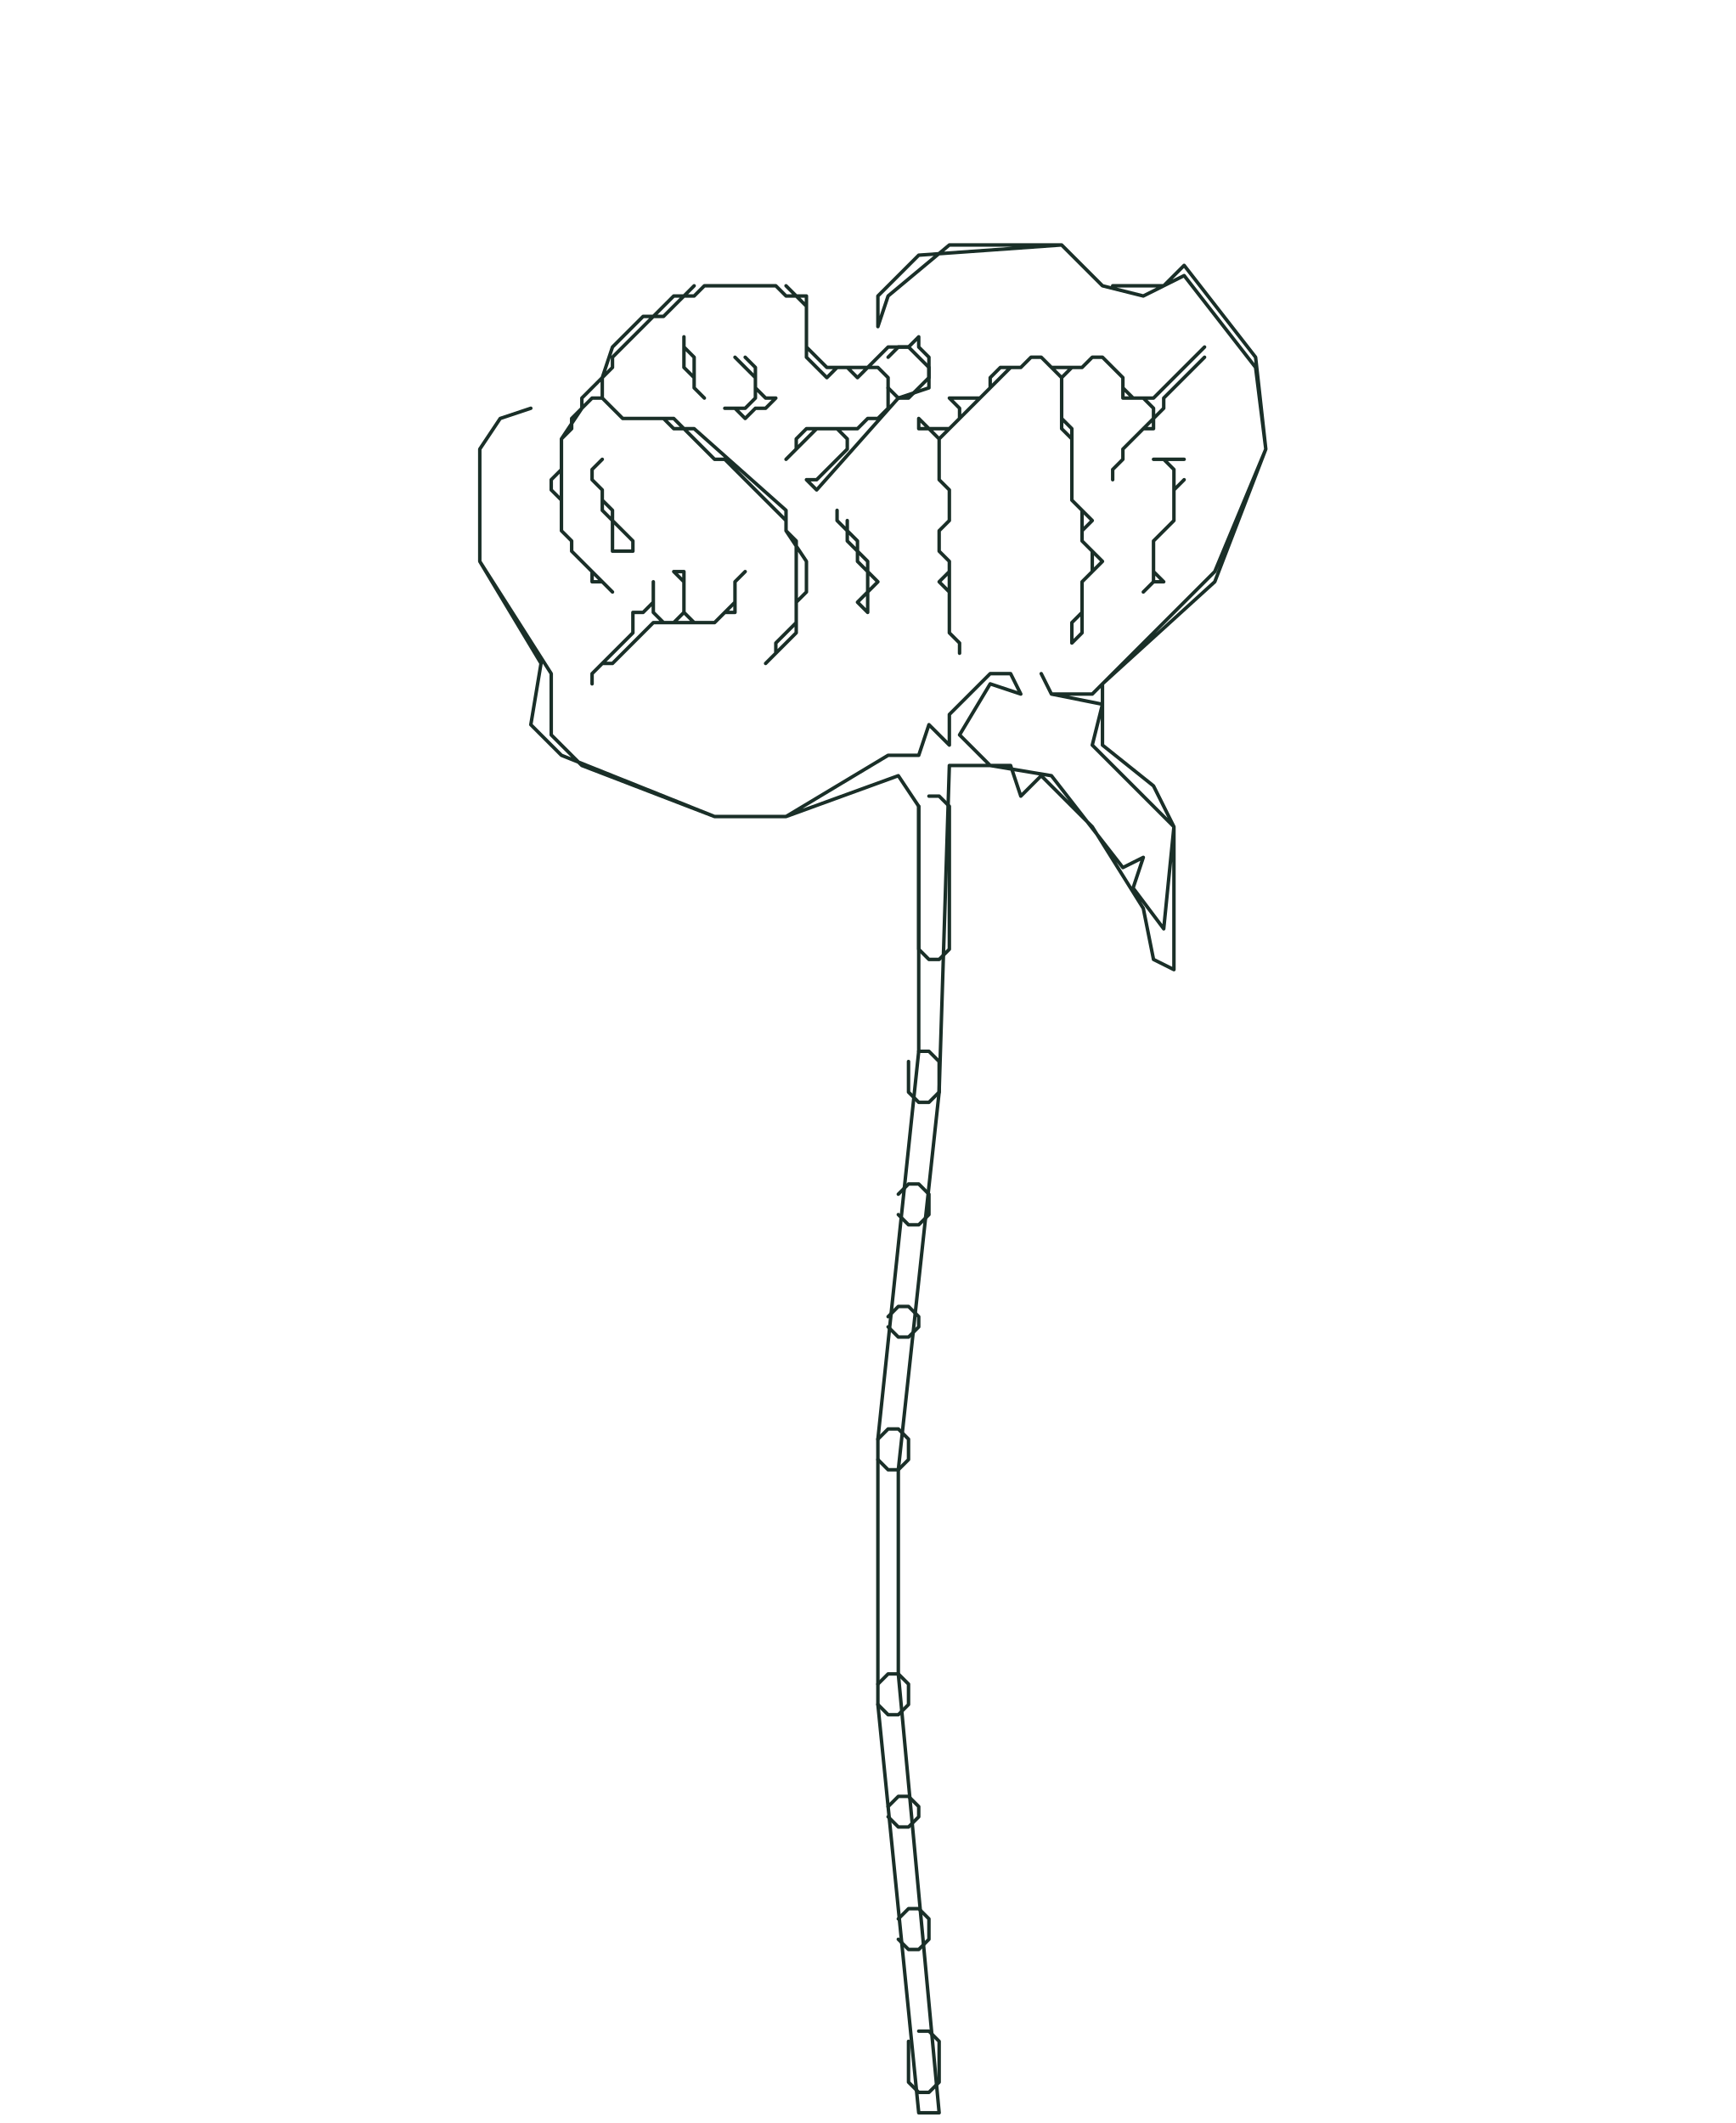
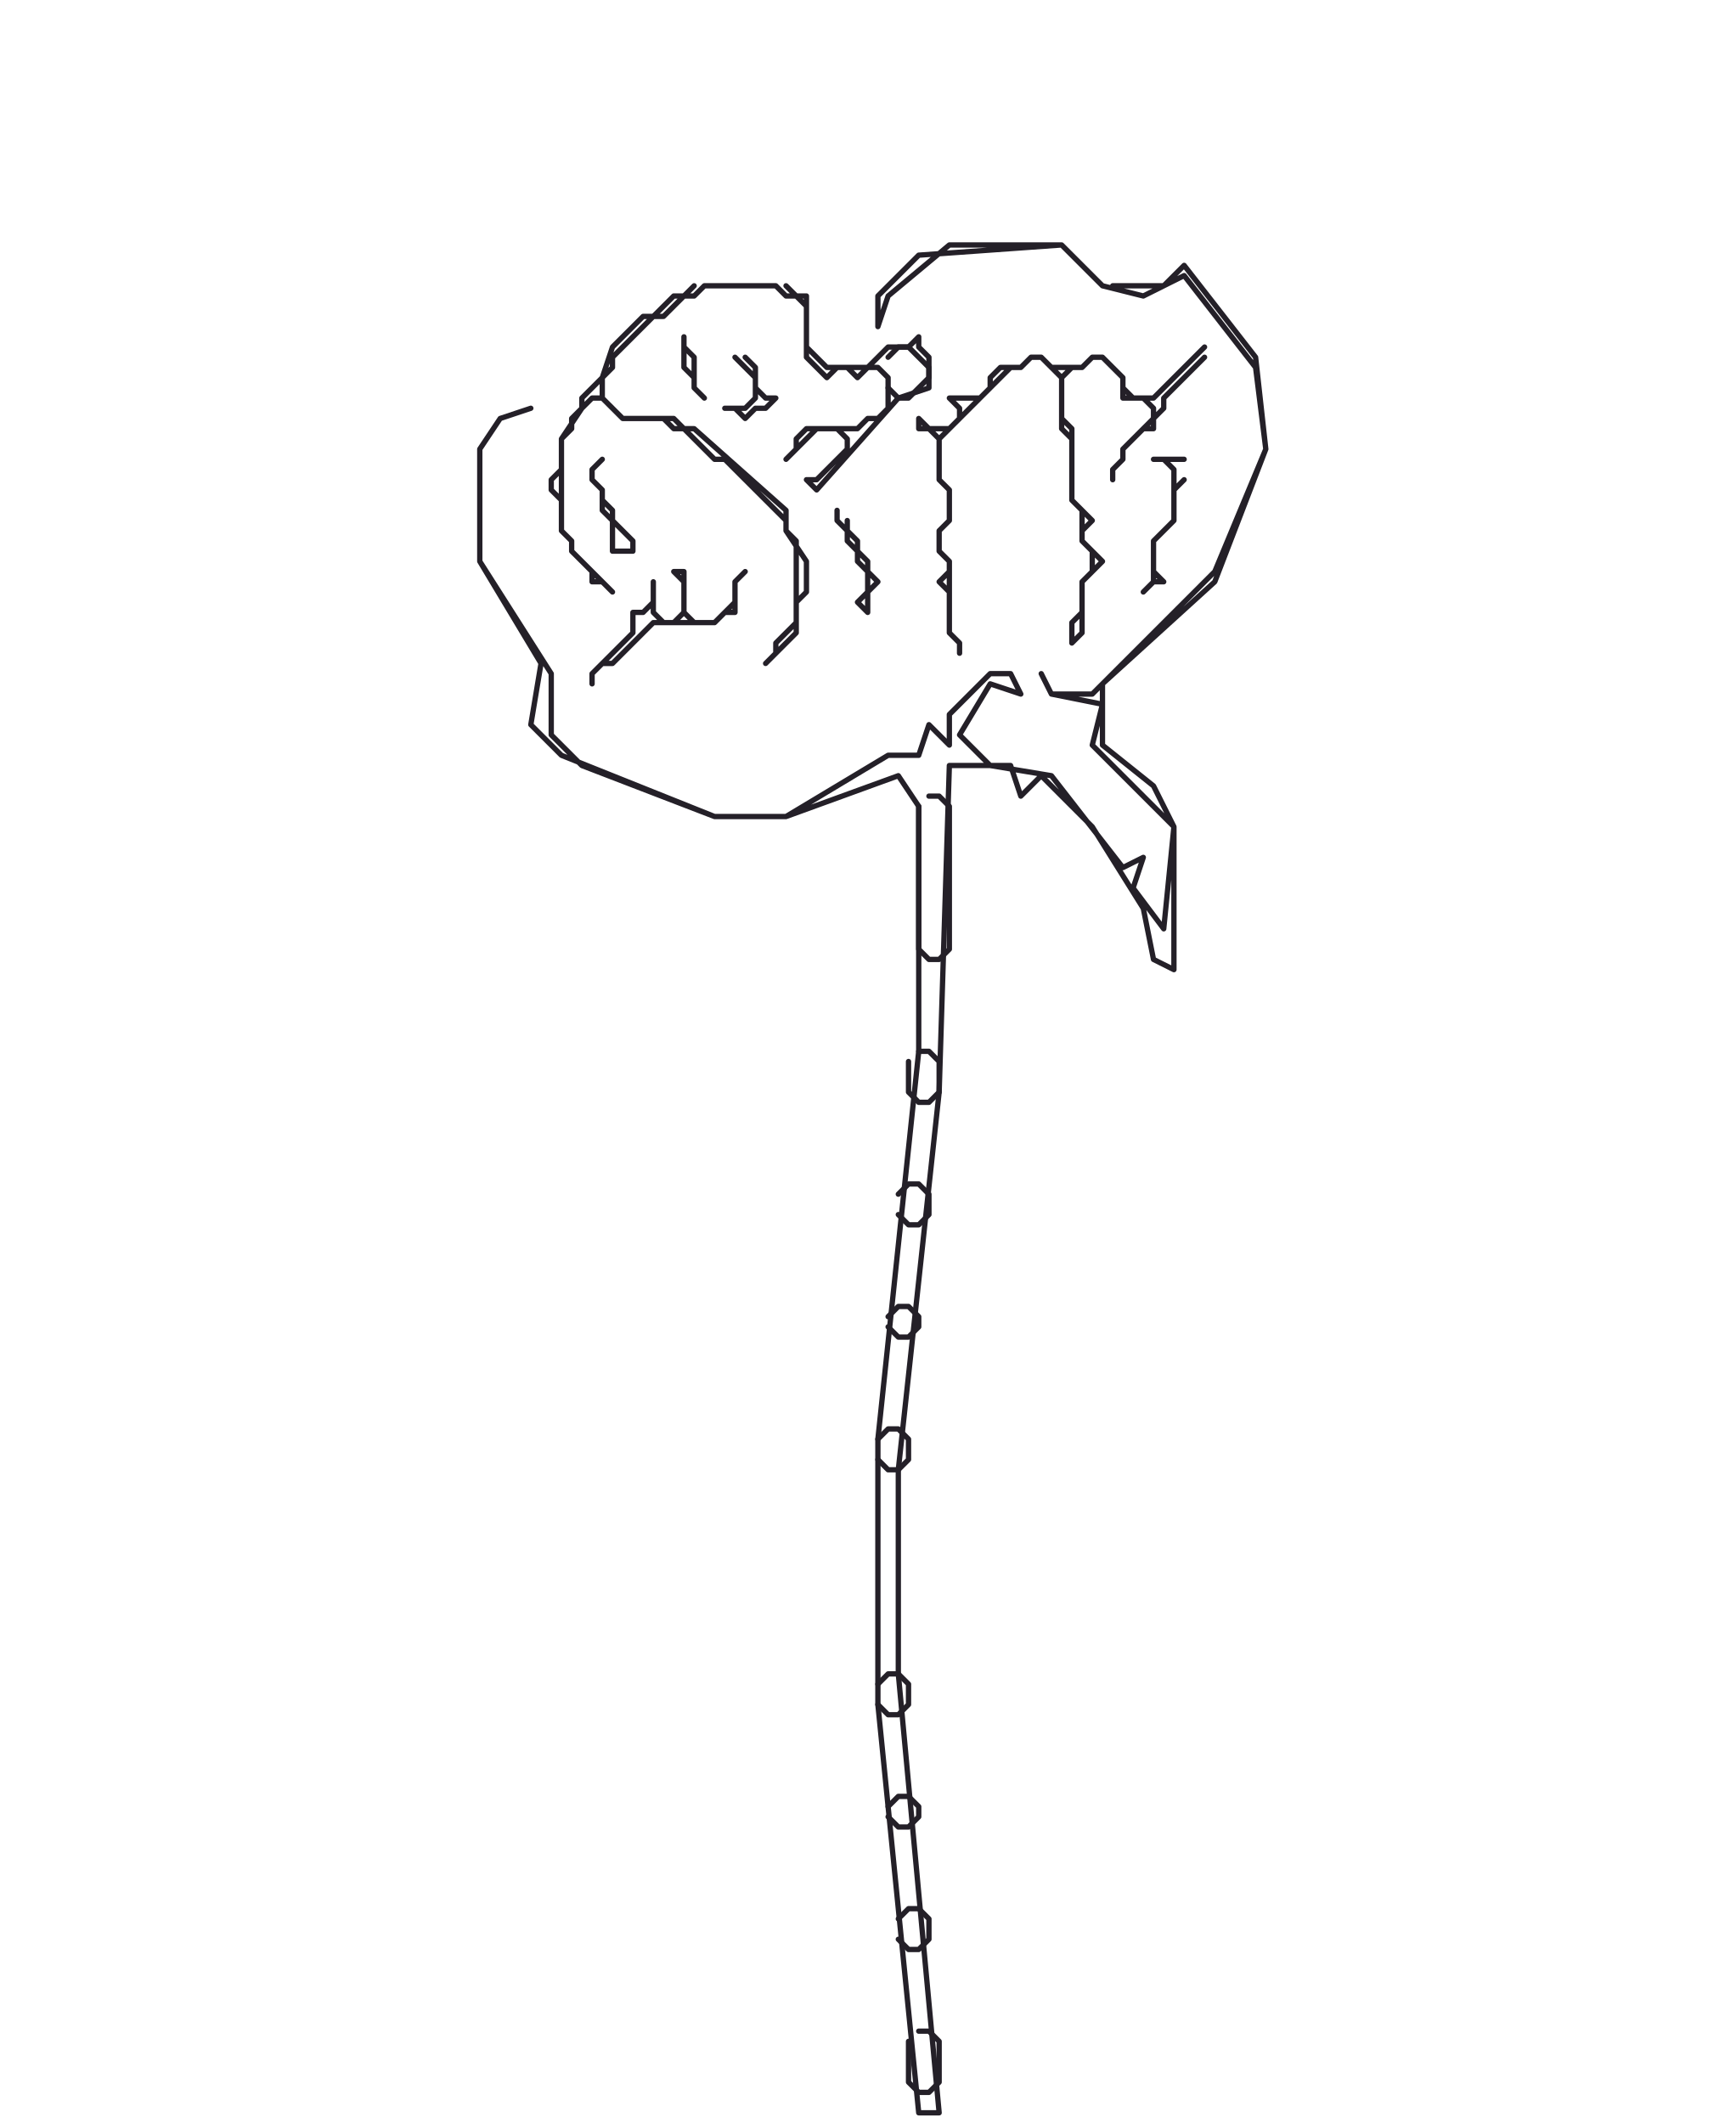
<svg xmlns="http://www.w3.org/2000/svg" viewBox="0 0 170 208" width="170" height="208" fill="none" aria-hidden="true">
-   <g stroke="#1a2f28" stroke-width="0.34" stroke-linecap="round" stroke-linejoin="round">
+   <g stroke="#242028" stroke-width="0.52" stroke-linecap="round" stroke-linejoin="round">
    <path d="M 68.00,28.00 L 67.00,29.00 L 66.00,29.00 L 64.00,31.00 L 63.00,31.00 L 60.00,34.00 L 59.00,37.00 L 57.00,39.00 L 57.00,40.00 L 55.00,43.00 L 55.00,46.00 L 54.00,47.00 L 54.00,48.00 L 55.00,49.00 L 55.00,52.00 L 56.00,53.00 L 56.00,54.00 L 58.00,56.00 L 58.00,57.00 L 59.00,57.00 L 60.00,58.00 L 56.00,54.00 L 56.00,53.00 L 55.00,52.00 L 55.00,43.00 L 56.00,42.00 L 56.00,41.00 L 58.00,39.00 L 59.00,39.00 L 61.00,41.00 L 65.00,41.00 L 66.00,42.00 L 67.00,42.00 L 70.00,45.00 L 71.00,45.00 L 77.00,51.00 L 77.00,52.00 L 78.00,53.00 L 78.00,61.00 L 76.00,63.00 L 76.00,64.00 L 75.00,65.00 L 78.00,62.00 L 78.00,59.00 L 79.00,58.00 L 79.00,55.00 L 77.00,52.00 L 77.00,50.00 L 68.00,42.00 L 67.00,42.00 L 66.00,41.00 L 61.00,41.00 L 59.00,39.00 L 59.00,37.00 L 60.00,36.00 L 60.00,35.00 L 64.00,31.00 L 65.00,31.00 L 67.00,29.00 L 68.00,29.00 L 69.00,28.00 L 76.00,28.00 L 77.00,29.00 L 78.00,29.00 L 79.00,30.00 L 79.00,35.00 L 81.00,37.00 L 82.00,36.00 L 83.00,36.00 L 84.00,37.00 L 85.00,36.00 L 86.00,36.00 L 87.00,37.00 L 87.00,40.00 L 86.00,41.00 L 85.00,41.00 L 84.00,42.00 L 79.00,42.00 L 78.00,43.00 L 78.00,44.00 L 77.00,45.00 L 80.00,42.00 L 82.00,42.00 L 83.00,43.00 L 83.00,44.00 L 80.00,47.00 L 79.00,47.00 L 80.00,48.00 L 88.00,39.00 L 91.00,38.00 L 91.00,35.00 L 90.00,34.00 L 90.00,33.00 L 89.00,34.00 L 87.00,34.00 L 85.00,36.00 L 81.00,36.00 L 79.00,34.00 L 79.00,29.00 L 78.00,29.00 L 77.00,28.00" />
    <path d="M 118.00,34.00 L 113.00,39.00 L 111.00,39.00 L 110.00,38.00 L 110.00,37.00 L 108.00,35.00 L 107.00,35.00 L 106.00,36.00 L 103.00,36.00 L 102.00,35.00 L 101.00,35.00 L 100.00,36.00 L 98.00,36.00 L 97.00,37.00 L 97.00,38.00 L 96.00,39.00 L 93.00,39.00 L 94.00,40.00 L 94.00,41.00 L 93.00,42.00 L 91.00,42.00 L 90.00,41.00 L 90.00,42.00 L 91.00,42.00 L 92.00,43.00 L 92.00,47.00 L 93.00,48.00 L 93.00,51.00 L 92.00,52.00 L 92.00,54.00 L 93.00,55.00 L 93.00,56.00 L 92.00,57.00 L 93.00,58.00 L 93.00,62.00 L 94.00,63.00 L 94.00,64.00 L 94.00,63.00 L 93.00,62.00 L 93.00,55.00 L 92.00,54.00 L 92.00,52.00 L 93.00,51.00 L 93.00,48.00 L 92.00,47.00 L 92.00,43.00 L 99.00,36.00 L 100.00,36.00 L 101.00,35.00 L 102.00,35.00 L 104.00,37.00 L 104.00,42.00 L 105.00,43.00 L 105.00,49.00 L 106.00,50.00 L 106.00,53.00 L 107.00,54.00 L 107.00,56.00 L 106.00,57.00 L 106.00,60.00 L 105.00,61.00 L 105.00,63.00 L 106.00,62.00 L 106.00,57.00 L 108.00,55.00 L 106.00,53.00 L 106.00,52.00 L 107.00,51.00 L 105.00,49.00 L 105.00,42.00 L 104.00,41.00 L 104.00,37.00 L 105.00,36.00 L 106.00,36.00 L 107.00,35.00 L 108.00,35.00 L 110.00,37.00 L 110.00,39.00 L 112.00,39.00 L 113.00,40.00 L 113.00,41.00 L 110.00,44.00 L 110.00,45.00 L 109.00,46.00 L 109.00,47.00 L 109.00,46.00 L 110.00,45.00 L 110.00,44.00 L 112.00,42.00 L 113.00,42.00 L 113.00,41.00 L 114.00,40.00 L 114.00,39.00 L 118.00,35.00" />
    <path d="M 104.00,24.00 L 90.00,25.00 L 86.00,29.00 L 86.00,32.00 L 87.00,29.00 L 93.00,24.00 L 104.00,24.00 L 108.00,28.00 L 112.00,29.00 L 116.00,27.00 L 123.00,36.00 L 124.00,44.00 L 119.00,56.00 L 107.00,68.00 L 103.00,68.00 L 102.00,66.00 L 103.00,68.00 L 108.00,69.00 L 107.00,73.00 L 115.00,81.00 L 114.00,91.00 L 111.00,87.00 L 112.00,84.00 L 110.00,85.00 L 103.00,76.00 L 97.00,75.00 L 94.00,72.00 L 97.00,67.00 L 100.00,68.00 L 99.00,66.00 L 97.00,66.00 L 93.00,70.00 L 93.00,73.00 L 91.00,71.00 L 90.00,74.00 L 87.00,74.00 L 77.00,80.00 L 70.00,80.00 L 57.00,75.00 L 54.00,72.00 L 54.00,66.00 L 47.00,55.00 L 47.00,44.00 L 49.00,41.00 L 52.00,40.00 L 49.00,41.00 L 47.00,44.00 L 47.00,55.00 L 53.00,65.00 L 52.00,71.00 L 55.00,74.00 L 70.00,80.00 L 77.00,80.00 L 88.00,76.00 L 90.00,79.00 L 90.00,103.00 L 86.00,141.00 L 86.00,167.00 L 90.00,207.00 L 92.00,207.00 L 88.00,164.00 L 88.00,144.00 L 92.00,107.00 L 93.00,75.00 L 99.00,75.00 L 100.00,78.00 L 102.00,76.00 L 107.00,81.00 L 112.00,89.00 L 113.00,94.00 L 115.00,95.00 L 115.00,81.00 L 113.00,77.00 L 108.00,73.00 L 108.00,67.00 L 119.00,57.00 L 124.00,44.00 L 123.00,35.00 L 116.00,26.00 L 114.00,28.00 L 109.00,28.00" />
    <path d="M 73.00,56.00 L 72.00,57.00 L 72.00,59.00 L 70.00,61.00 L 68.00,61.00 L 67.00,60.00 L 67.00,56.00 L 66.00,56.00 L 67.00,57.00 L 67.00,60.00 L 66.00,61.00 L 65.00,61.00 L 64.00,60.00 L 64.00,57.00 L 64.00,59.00 L 63.00,60.00 L 62.00,60.00 L 62.00,62.00 L 58.00,66.00 L 58.00,67.00 L 58.00,66.00 L 59.00,65.00 L 60.00,65.00 L 64.00,61.00 L 70.00,61.00 L 71.00,60.00 L 72.00,60.00 L 72.00,57.00" />
    <path d="M 82.00,50.00 L 82.00,51.00 L 83.00,52.00 L 83.00,53.00 L 84.00,54.00 L 84.00,55.00 L 85.00,56.00 L 85.00,58.00 L 84.00,59.00 L 85.00,60.00 L 85.00,58.00 L 86.00,57.00 L 85.00,56.00 L 85.00,55.00 L 84.00,54.00 L 84.00,53.00 L 83.00,52.00 L 83.00,51.00" />
    <path d="M 116.00,45.00 L 113.00,45.00 L 114.00,45.00 L 115.00,46.00 L 115.00,51.00 L 113.00,53.00 L 113.00,57.00 L 112.00,58.00 L 113.00,57.00 L 114.00,57.00 L 113.00,56.00 L 113.00,53.00 L 115.00,51.00 L 115.00,48.00 L 116.00,47.00" />
    <path d="M 72.00,35.00 L 74.00,37.00 L 74.00,39.00 L 73.00,40.00 L 71.00,40.00 L 72.00,40.00 L 73.00,41.00 L 74.00,40.00 L 75.00,40.00 L 76.00,39.00 L 75.00,39.00 L 74.00,38.00 L 74.00,36.00 L 73.00,35.00" />
    <path d="M 59.00,45.00 L 58.00,46.00 L 58.00,47.00 L 59.00,48.00 L 59.00,50.00 L 60.00,51.00 L 60.00,54.00 L 62.00,54.00 L 62.00,53.00 L 60.00,51.00 L 60.00,50.00 L 59.00,49.00" />
    <path d="M 90.00,199.00 L 91.00,199.00 L 92.00,200.00 L 92.00,204.00 L 91.00,205.00 L 90.00,205.00 L 89.00,204.00 L 89.00,200.00" />
    <path d="M 88.00,188.00 L 89.00,187.00 L 90.00,187.00 L 91.00,188.00 L 91.00,190.00 L 90.00,191.00 L 89.00,191.00 L 88.00,190.00" />
    <path d="M 87.00,177.00 L 88.00,176.00 L 89.00,176.00 L 90.00,177.00 L 90.00,178.00 L 89.00,179.00 L 88.00,179.00 L 87.00,178.00" />
    <path d="M 86.00,165.00 L 87.00,164.00 L 88.00,164.00 L 89.00,165.00 L 89.00,167.00 L 88.00,168.00 L 87.00,168.00 L 86.00,167.00" />
    <path d="M 86.00,141.00 L 87.00,140.00 L 88.00,140.00 L 89.00,141.00 L 89.00,143.00 L 88.00,144.00 L 87.00,144.00 L 86.00,143.00" />
    <path d="M 87.00,129.00 L 88.00,128.00 L 89.00,128.00 L 90.00,129.00 L 90.00,130.00 L 89.00,131.00 L 88.00,131.00 L 87.00,130.00" />
    <path d="M 88.00,117.00 L 89.00,116.00 L 90.00,116.00 L 91.00,117.00 L 91.00,119.00 L 90.00,120.00 L 89.00,120.00 L 88.00,119.00" />
    <path d="M 90.00,103.00 L 91.00,103.00 L 92.00,104.00 L 92.00,107.00 L 91.00,108.00 L 90.00,108.00 L 89.00,107.00 L 89.00,104.00" />
    <path d="M 91.00,78.00 L 92.00,78.00 L 93.00,79.00 L 93.00,93.00 L 92.00,94.00 L 91.00,94.00 L 90.00,93.00 L 90.00,79.00" />
    <path d="M 87.00,35.00 L 88.00,34.00 L 89.00,34.00 L 91.00,36.00 L 91.00,37.00 L 89.00,39.00 L 88.00,39.00 L 87.00,38.00" />
    <path d="M 67.00,33.00 L 67.00,36.00 L 68.00,37.00 L 68.00,38.00 L 69.00,39.00 L 68.00,38.00 L 68.00,35.00 L 67.00,34.00" />
  </g>
</svg>
